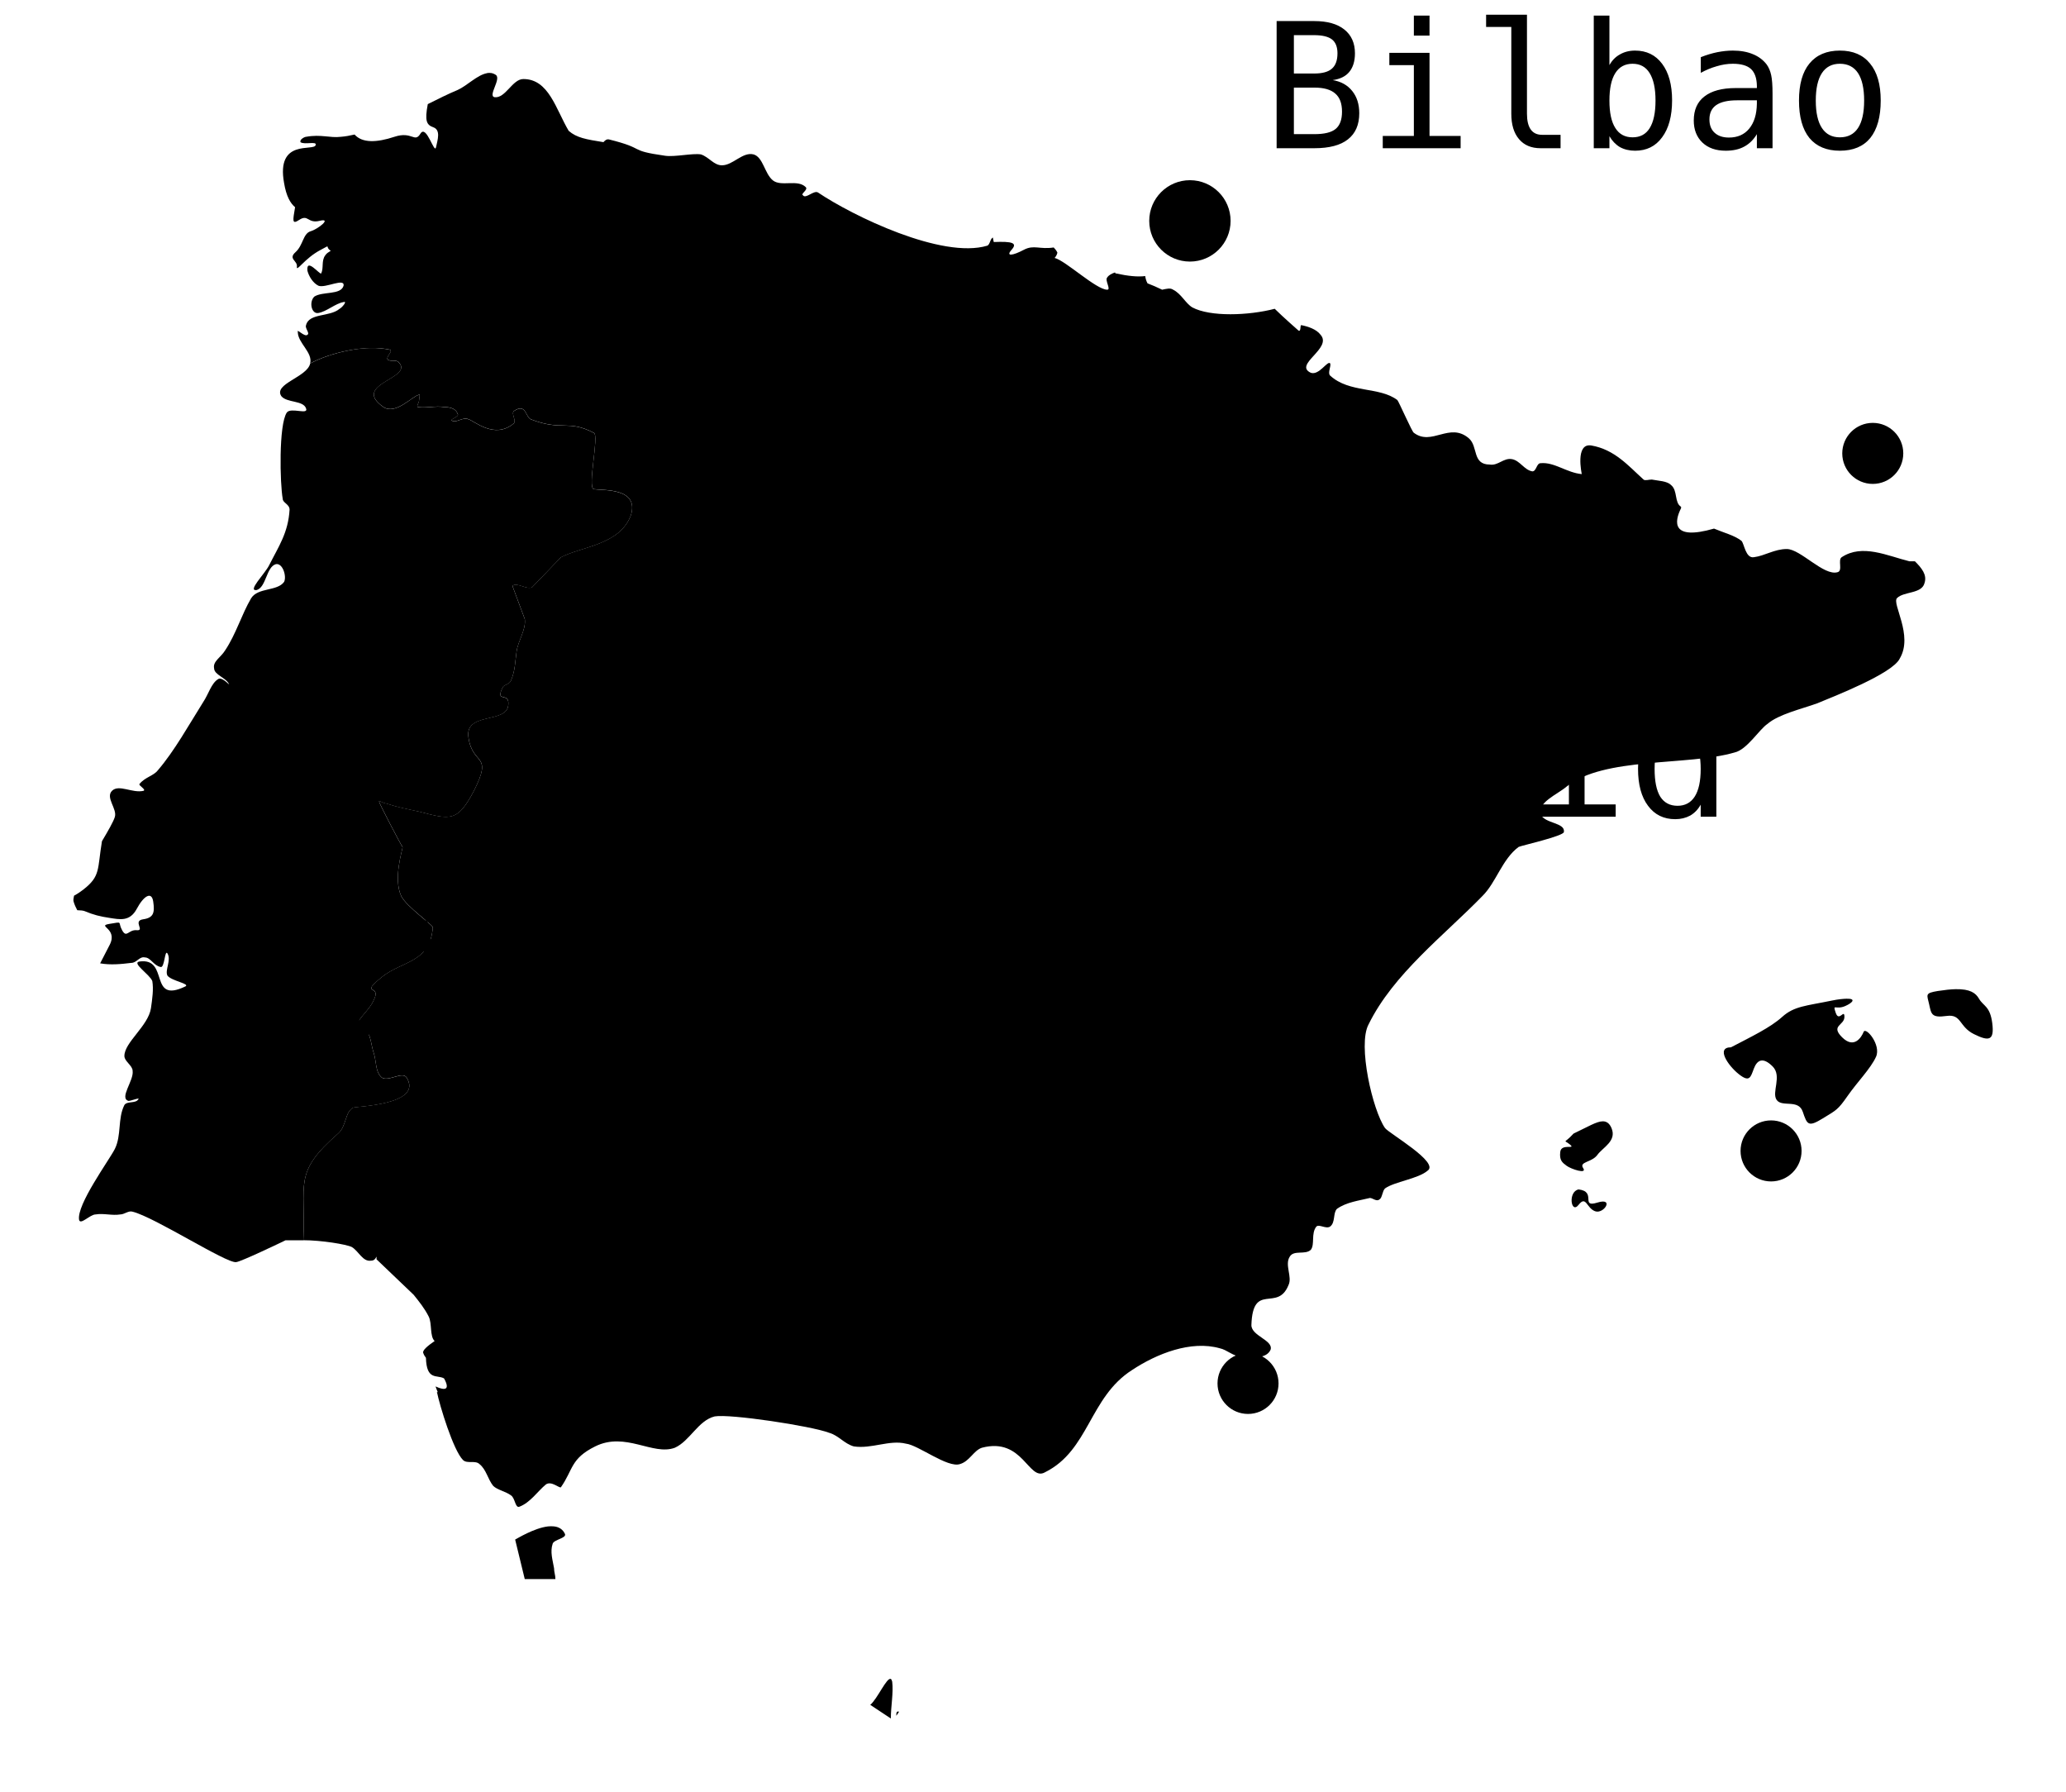
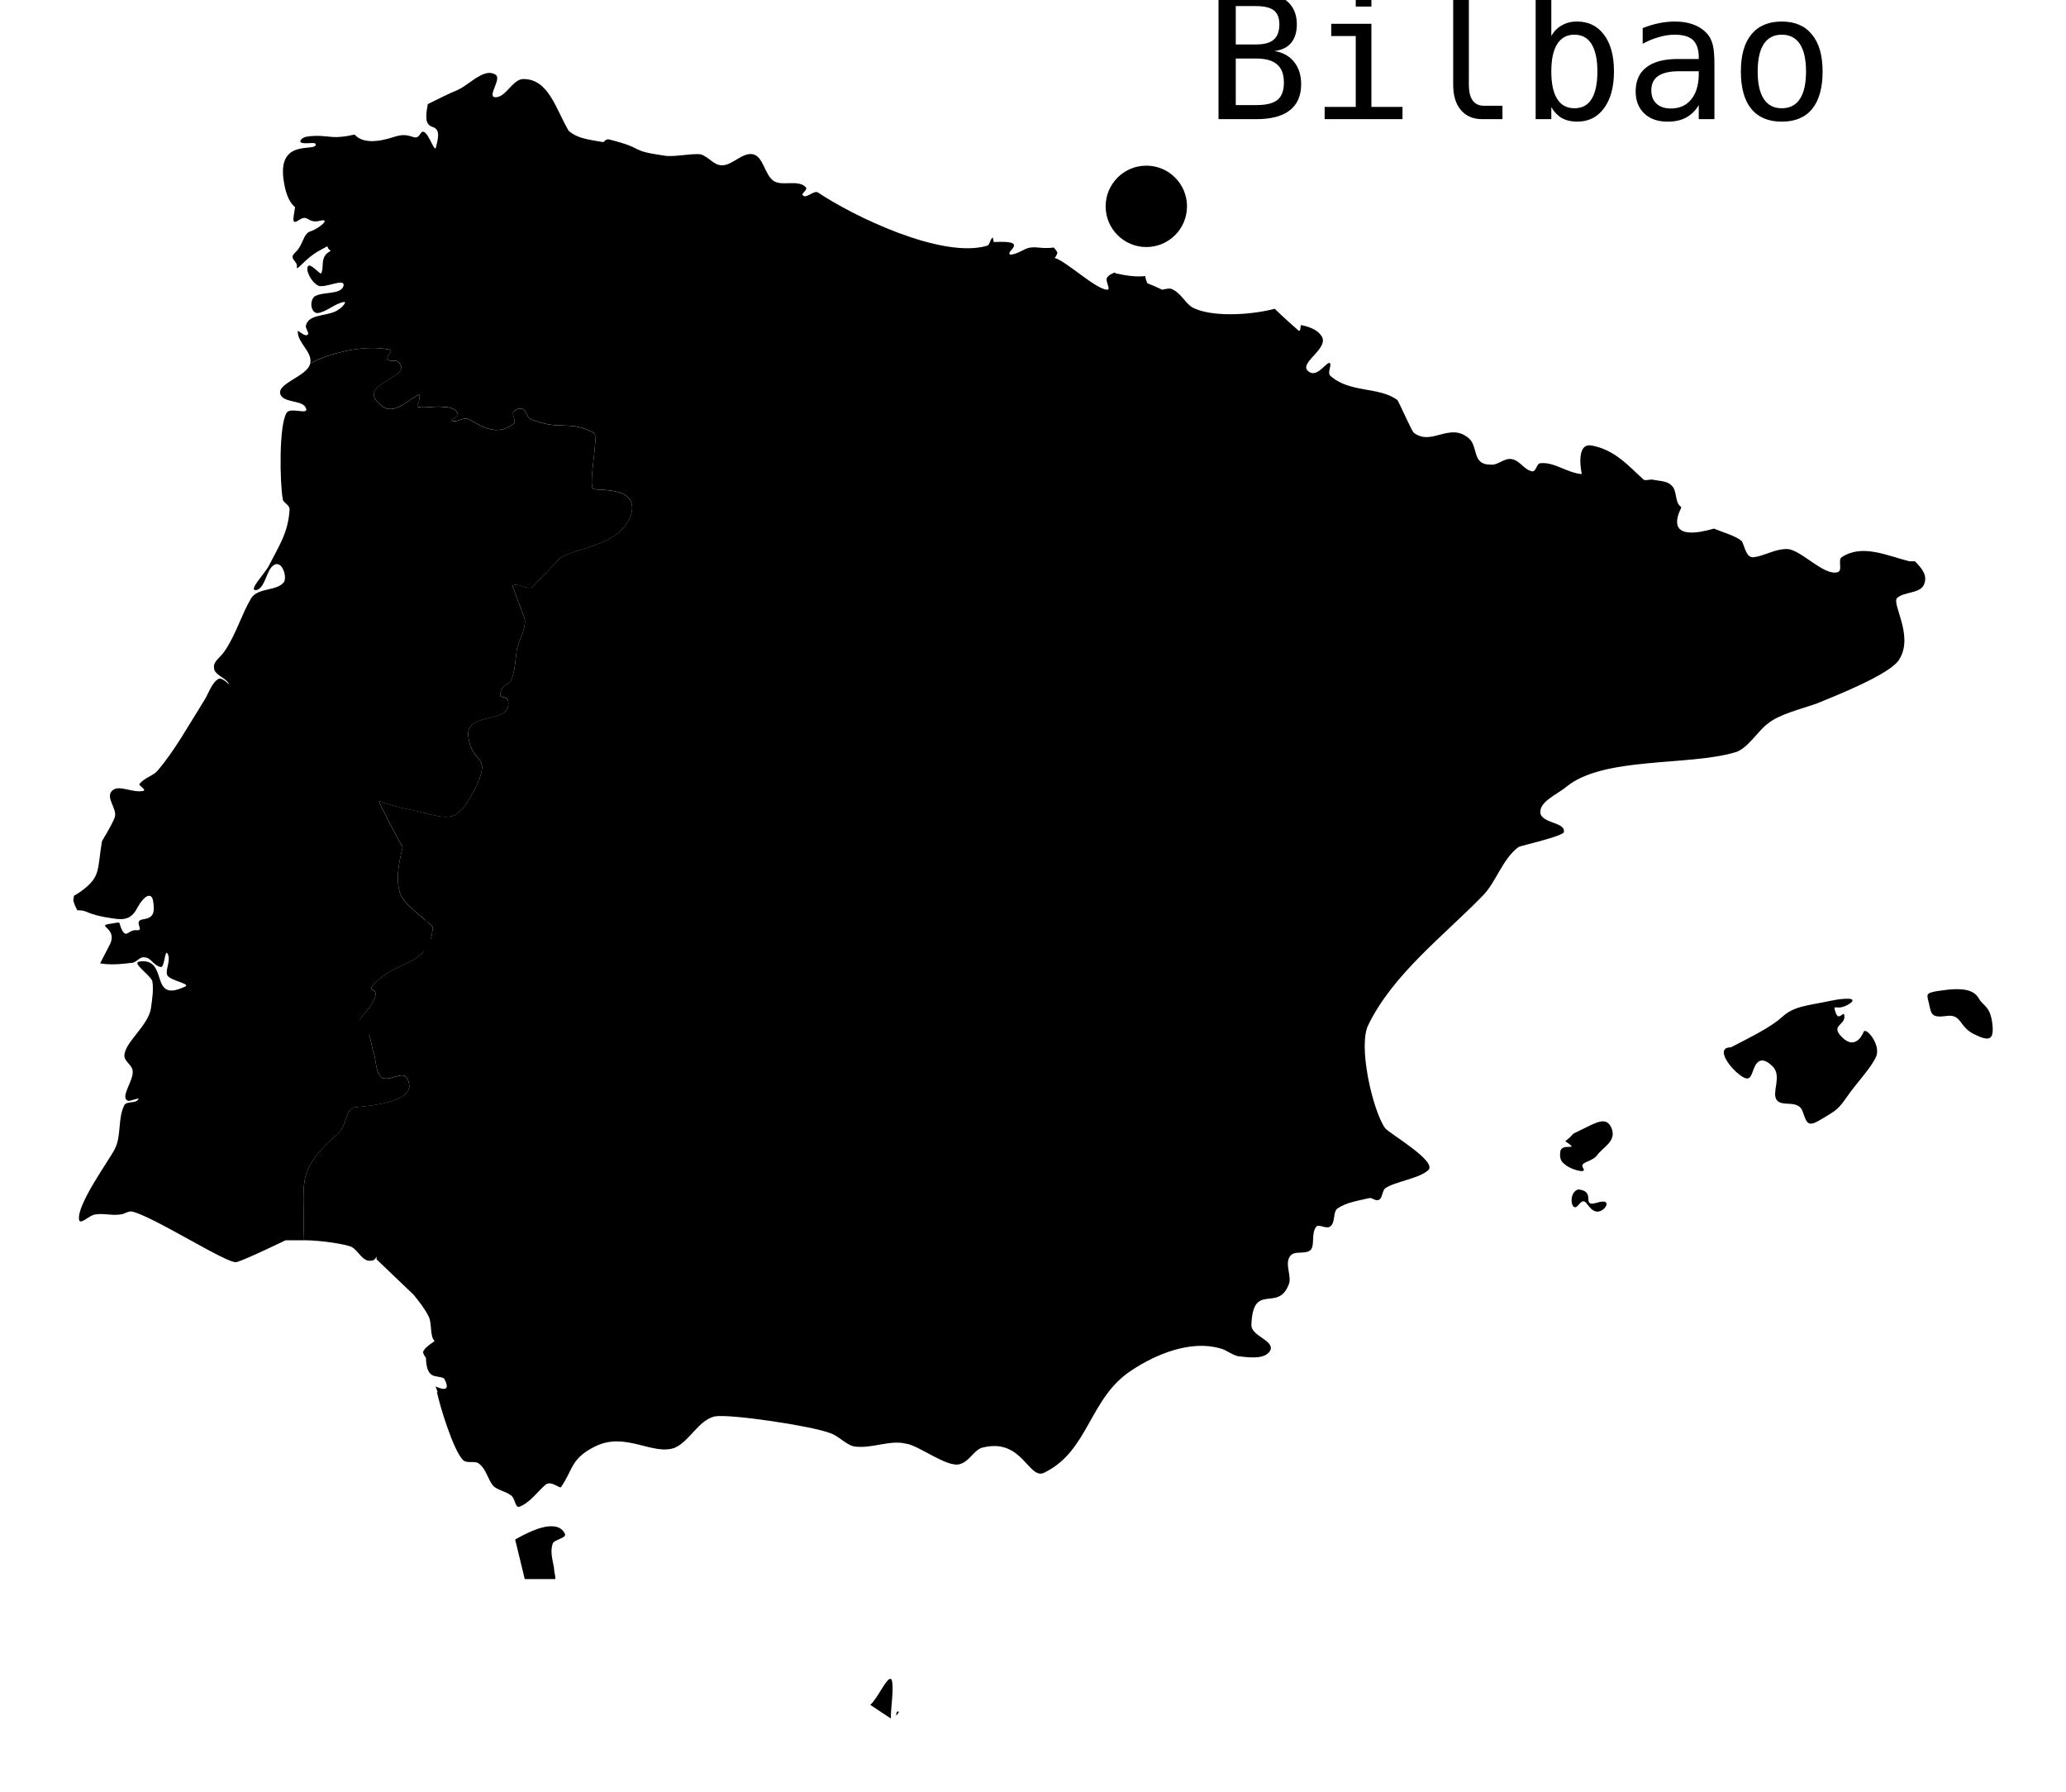
<svg viewBox="114.1 390.8 142.2 123.3" class="iberia" aria-hidden="true">
  <path class="iberia-coast" d="m 147.607,395.839 c -0.666,0.123 -1.376,0.874 -2.016,1.156 -0.62,0.256 -1.313,0.603 -2.047,0.969 -0.222,1.165 -0.081,1.431 0.378,1.594 0.524,0.186 0.301,0.855 0.189,1.375 -0.112,0.52 -0.659,-1.606 -1.071,-0.938 -0.412,0.669 -0.56,-0.19 -1.795,0.219 -1.214,0.401 -2.208,0.441 -2.74,-0.156 -0.33,0.077 -0.637,0.133 -0.945,0.156 -0.758,0.094 -1.352,-0.188 -2.394,0 -0.095,0 -0.473,0.187 -0.378,0.375 0.284,0.188 1.134,-0.095 1.039,0.188 -0.095,0.47 -2.741,-0.477 -2.173,2.625 0.15,0.894 0.423,1.378 0.756,1.656 -0.149,0.908 -0.235,1.218 0.283,0.875 0.635,-0.42 0.57,0.273 1.417,0.062 0.847,-0.21 -0.1,0.561 -0.63,0.719 -0.53,0.158 -0.51,0.965 -1.039,1.437 -0.53,0.473 0.147,0.58 0.094,1 -0.053,0.42 0.526,-0.578 1.638,-1.156 0.776,-0.403 0.242,-0.229 0.693,0.062 -0.148,0.093 -0.296,0.177 -0.378,0.312 -0.284,0.376 -0.094,0.874 -0.283,1.25 -0.095,0.094 -1.04,-1.127 -0.945,-0.188 0.095,0.376 0.377,0.843 0.756,1.031 0.474,0.188 1.827,-0.564 1.732,0 -0.189,0.658 -1.447,0.374 -2.016,0.75 -0.379,0.376 -0.19,1.219 0.283,1.125 0.568,-0.094 1.164,-0.656 1.732,-0.75 0.284,-0.094 -0.094,0.375 -0.283,0.469 -0.663,0.564 -2.11,0.279 -2.299,1.125 -0.095,0.188 0.284,0.562 0.094,0.656 -0.189,0.188 -0.756,-0.469 -0.661,-0.188 0,0.752 1.04,1.404 0.85,2.156 1.421,-0.752 3.807,-1.313 5.512,-0.938 0.189,0.094 -0.284,0.468 -0.189,0.656 0.189,0.188 0.566,-4.9e-4 0.756,0.188 1.137,1.128 -3.312,1.496 -1.039,3.094 0.852,0.564 1.983,-0.75 2.457,-0.844 0.095,-0.094 0,0.281 0,0.375 0,0.188 -0.189,0.375 -0.094,0.469 0.568,0.094 1.227,-0.094 1.795,0 0.379,0 0.85,0.093 0.945,0.469 0.189,0.188 -0.567,0.375 -0.378,0.469 0.284,0.188 0.755,-0.282 1.134,-0.094 0.379,0.094 1.792,1.409 3.118,0.281 0.189,-0.188 -0.189,-0.656 0,-0.844 0.852,-0.564 0.786,0.374 1.165,0.562 2.178,0.846 2.547,-0.002 4.346,0.937 0.379,0.188 -0.474,3.781 0,3.875 0.663,0.094 3.119,-0.099 2.551,1.781 -0.758,2.068 -3.398,2.154 -4.819,2.906 l -1.984,2.062 c -0.379,0.188 -1.07,-0.376 -1.354,-0.094 l 0.85,2.281 c 0.095,0.752 -0.472,1.498 -0.567,2.25 -0.095,0.658 -0.094,1.311 -0.378,1.969 -0.095,0.282 -0.472,0.281 -0.567,0.469 -0.568,1.128 0.473,0.279 0.378,1.219 -0.095,1.316 -3.024,0.464 -2.74,2.25 0.284,1.974 1.704,1.024 0.378,3.656 -1.137,2.162 -1.601,2.002 -3.779,1.438 -0.852,-0.188 -1.415,-0.281 -2.268,-0.562 -0.189,0 -0.567,-0.282 -0.472,-0.094 0,0.094 1.512,3 1.606,3.094 0,0.188 -0.663,2.153 -0.094,3.375 0.379,0.752 2.173,1.968 2.173,2.156 -0.189,2.444 -2.075,2.278 -3.496,3.406 -1.61,1.316 0.001,0.466 -0.567,1.594 -0.284,0.658 -0.944,1.123 -1.228,1.781 0,0.188 0.567,-4.9e-4 0.661,0.187 0.379,0.47 0.377,1.123 0.567,1.687 0.189,0.564 0.093,1.312 0.567,1.687 0.474,0.282 1.417,-0.47 1.701,0 1.137,1.88 -3.496,1.968 -3.685,2.062 -0.568,0.282 -0.471,1.311 -1.039,1.781 -3.126,2.726 -2.204,3.396 -2.394,7.344 1.231,0 2.96,0.281 3.338,0.469 0.474,0.282 0.755,1.032 1.323,0.938 0.189,0 0.283,-0.093 0.378,-0.281 v 0.188 l 2.551,2.437 c 0.379,0.47 0.755,0.936 1.039,1.5 0.241,0.478 0.063,1.366 0.409,1.687 -0.487,0.333 -0.845,0.642 -0.787,0.812 0.044,0.13 0.1,0.231 0.189,0.344 0.042,1.572 0.751,1.154 1.228,1.406 0.012,0.006 0.02,0.024 0.031,0.031 0.409,0.765 0.068,0.836 -0.598,0.531 0.043,0.143 0.105,0.271 0.157,0.406 -0.011,-0.005 -0.063,-0.037 -0.063,-0.031 0.189,0.94 1.132,4.03 1.795,4.687 0.284,0.282 0.85,-7.2e-4 1.134,0.281 0.474,0.376 0.566,1.03 0.945,1.5 0.284,0.282 0.849,0.374 1.228,0.656 0.284,0.188 0.283,0.875 0.567,0.781 0.758,-0.282 1.258,-1.061 1.827,-1.531 0.379,-0.282 0.945,0.282 1.039,0.188 0.852,-1.222 0.657,-1.967 2.362,-2.812 2.084,-1.034 3.965,0.658 5.48,0.094 1.042,-0.47 1.603,-1.874 2.74,-2.156 1.042,-0.188 6.643,0.655 7.874,1.125 0.663,0.188 1.038,0.75 1.701,0.938 1.231,0.188 2.454,-0.469 3.59,-0.188 0.852,0.094 2.864,1.688 3.716,1.406 0.663,-0.188 0.944,-0.937 1.512,-1.125 2.841,-0.752 3.21,2.345 4.346,1.687 3.031,-1.504 3.048,-5.151 5.984,-7.031 1.705,-1.128 4.058,-2.064 6.047,-1.5 0.474,0.094 0.944,0.562 1.417,0.562 0.758,0.094 1.795,0.189 2.079,-0.469 0.189,-0.658 -1.323,-0.936 -1.323,-1.687 0.095,-3.008 1.793,-0.87 2.551,-2.75 0.284,-0.564 -0.284,-1.405 0.094,-1.969 0.284,-0.47 1.07,-0.093 1.449,-0.469 0.284,-0.376 -9.1e-4,-1.124 0.378,-1.594 0.189,-0.188 0.661,0.188 0.945,0 0.379,-0.282 0.188,-0.937 0.472,-1.219 0.663,-0.47 1.51,-0.562 2.268,-0.75 0.189,0 0.472,0.282 0.661,0.094 0.189,-0.094 0.189,-0.562 0.378,-0.75 0.663,-0.47 2.266,-0.655 2.929,-1.219 0.852,-0.564 -2.645,-2.561 -2.929,-2.937 -0.852,-1.222 -1.892,-5.715 -1.134,-7.125 1.705,-3.478 5.19,-6.118 7.842,-8.844 0.947,-0.94 1.352,-2.529 2.488,-3.375 0.189,-0.094 3.118,-0.749 3.118,-1.031 0.095,-0.658 -1.322,-0.561 -1.606,-1.219 -0.189,-0.846 1.132,-1.342 1.795,-1.906 2.557,-2.068 8.339,-1.404 11.559,-2.344 0.852,-0.188 1.699,-1.593 2.268,-1.969 0.758,-0.658 2.36,-1.03 3.401,-1.406 1.137,-0.47 5.227,-2.06 5.701,-3.094 0.947,-1.598 -0.568,-3.78 -0.189,-4.156 0.474,-0.47 1.7,-0.279 1.89,-1.031 0.189,-0.564 -0.188,-1.03 -0.661,-1.5 h -0.378 c -1.515,-0.376 -3.241,-1.221 -4.661,-0.281 -0.284,0.188 0.095,0.937 -0.283,1.031 -0.947,0.282 -2.549,-1.594 -3.496,-1.594 -0.852,0 -1.51,0.469 -2.268,0.563 -0.568,0.094 -0.661,-0.937 -0.85,-1.125 -0.474,-0.376 -1.227,-0.562 -1.89,-0.844 -2.936,0.846 -2.741,-0.466 -2.268,-1.406 v -0.094 c -0.474,-0.282 -0.219,-1.124 -0.693,-1.5 -0.284,-0.282 -0.849,-0.281 -1.323,-0.375 -0.189,0 -0.472,0.094 -0.567,0 -1.042,-0.94 -1.98,-2.062 -3.59,-2.344 -1.137,-0.188 -0.661,1.969 -0.661,1.969 -1.042,-0.094 -1.887,-0.844 -2.835,-0.75 -0.284,0 -0.283,0.562 -0.567,0.562 -0.568,-0.094 -0.849,-0.75 -1.417,-0.844 -0.568,-0.094 -0.944,0.469 -1.512,0.375 -1.231,0 -0.786,-1.248 -1.449,-1.812 -1.326,-1.128 -2.548,0.565 -3.779,-0.375 -0.095,0 -1.039,-2.156 -1.134,-2.25 -1.231,-0.94 -3.304,-0.466 -4.63,-1.688 -0.189,-0.188 0.095,-0.656 0,-0.844 -0.189,-0.188 -0.755,0.844 -1.323,0.656 -1.231,-0.564 1.514,-1.685 0.661,-2.625 -0.284,-0.376 -0.849,-0.562 -1.323,-0.656 -0.095,0 4.6e-4,0.469 -0.189,0.375 0,0 -1.07,-0.936 -1.638,-1.5 -1.8,0.47 -4.438,0.564 -5.669,-0.094 -0.474,-0.282 -0.755,-0.937 -1.323,-1.219 -0.189,-0.141 -0.473,-0.059 -0.756,0 -0.348,-0.169 -0.702,-0.324 -1.008,-0.438 -0.099,-0.186 -0.141,-0.369 -0.157,-0.5 -0.528,0.064 -1.163,0.004 -2.047,-0.188 -0.013,-0.023 -0.02,-0.04 -0.032,-0.062 -0.216,0.075 -0.419,0.17 -0.535,0.344 -0.189,0.188 0.284,0.844 0,0.844 -0.758,0 -2.864,-1.999 -3.622,-2.187 0.095,-0.094 0.189,-0.281 0.189,-0.375 -0.064,-0.128 -0.155,-0.247 -0.252,-0.344 -0.967,0.149 -1.367,-0.203 -2.047,0.156 -0.794,0.42 -1.274,0.473 -0.85,0 0.424,-0.473 0.043,-0.584 -1.228,-0.531 -0.036,-0.12 -0.04,-0.206 -0.063,-0.312 -0.189,0.094 -0.189,0.469 -0.378,0.562 -3.126,0.94 -9.285,-2.058 -11.653,-3.656 -0.284,-0.188 -0.85,0.469 -1.039,0.188 -0.189,-0.094 0.378,-0.375 0.189,-0.562 -0.568,-0.564 -1.699,0.001 -2.268,-0.469 -0.568,-0.47 -0.66,-1.593 -1.323,-1.781 -0.758,-0.188 -1.416,0.75 -2.173,0.75 -0.568,0 -0.88,-0.562 -1.449,-0.75 -0.568,-0.094 -1.794,0.188 -2.457,0.094 -2.652,-0.376 -1.222,-0.467 -3.874,-1.125 -0.152,-0.03 -0.266,0.06 -0.378,0.188 -1.192,-0.192 -1.849,-0.3 -2.394,-0.781 -0.883,-1.488 -1.363,-3.562 -3.118,-3.562 -0.758,0 -1.227,1.344 -1.984,1.25 -0.474,-0.094 0.473,-1.249 0.094,-1.531 -0.213,-0.141 -0.408,-0.166 -0.63,-0.125 z m 101.097,63.031 c -0.335,0.006 -0.742,0.051 -1.228,0.125 -0.899,0.149 -0.748,0.238 -0.598,0.906 0.15,0.669 0.148,0.961 1.197,0.812 1.048,-0.149 0.841,0.73 1.89,1.25 1.048,0.52 1.41,0.439 1.26,-0.75 -0.15,-1.189 -0.614,-1.167 -0.913,-1.687 -0.225,-0.39 -0.602,-0.674 -1.606,-0.656 z m -7.496,0.656 c -0.221,0.006 -0.559,0.032 -1.008,0.125 -1.797,0.372 -2.609,0.382 -3.433,1.125 -0.824,0.743 -2.105,1.351 -3.527,2.094 -1.048,0 -0.213,1.249 0.535,1.844 0.749,0.594 0.815,0.219 1.039,-0.375 0.225,-0.594 0.617,-0.825 1.291,-0.156 0.674,0.669 -0.091,1.792 0.283,2.312 0.374,0.52 1.496,-0.079 1.795,0.812 0.3,0.892 0.381,1.063 1.354,0.469 0.973,-0.594 1.058,-0.597 1.732,-1.562 0.674,-0.966 1.578,-1.87 1.953,-2.687 0.374,-0.817 -0.701,-2.09 -0.85,-1.719 -0.15,0.371 -0.657,1.192 -1.48,0.375 -0.824,-0.817 0.157,-0.812 0.157,-1.406 0,-0.594 -0.374,0.387 -0.598,-0.281 -0.225,-0.669 -0.013,-0.172 0.661,-0.469 0.505,-0.223 0.758,-0.517 0.094,-0.5 z m -16.787,8.437 c -0.427,0 -1.033,0.379 -2.016,0.844 -0.674,0.743 -0.701,0.378 -0.252,0.75 0.449,0.371 -0.587,-0.094 -0.661,0.5 -0.075,0.594 0.141,0.746 0.441,0.969 0.3,0.223 1.433,0.602 1.134,0.156 -0.3,-0.446 0.602,-0.386 0.976,-0.906 0.374,-0.52 1.351,-0.952 0.976,-1.844 -0.14,-0.334 -0.342,-0.469 -0.598,-0.469 z m -1.669,4.687 c -0.749,0.149 -0.524,1.731 0,1.062 0.524,-0.669 0.535,0.215 1.134,0.438 0.599,0.223 1.356,-0.965 0.157,-0.594 -1.198,0.371 -0.018,-0.758 -1.291,-0.906 z m -70.927,23.188 c -0.963,0.112 -2.143,0.845 -2.268,0.906 l 0.661,2.719 h 2.11 c 0,-0.282 -0.094,-0.468 -0.094,-0.75 -0.095,-0.564 -0.284,-1.123 -0.094,-1.687 0.095,-0.282 0.945,-0.374 0.85,-0.656 -0.142,-0.329 -0.424,-0.497 -0.756,-0.531 -0.124,-0.013 -0.272,-0.016 -0.409,0 z m 23.59,10.5 c -0.28,-0.138 -0.92,1.37 -1.417,1.781 l 1.417,0.938 c 0,-0.846 0.189,-1.779 0.094,-2.531 -0.024,-0.094 -0.054,-0.168 -0.094,-0.188 z m 0.441,2.25 c -0.035,0.024 -0.063,0.093 -0.063,0.188 v 0.094 l 0.189,-0.281 c -0.047,0 -0.09,-0.024 -0.126,0 z" />
  <path class="pt-soon" d="m 139.574,414.749 c -1.452,0.035 -3.06,0.499 -4.126,1.062 -0.189,0.94 -2.552,1.404 -1.984,2.25 0.379,0.47 1.511,0.28 1.701,0.844 0.189,0.47 -1.039,-0.095 -1.323,0.281 -0.568,0.846 -0.473,4.904 -0.283,5.937 0,0.282 0.472,0.374 0.472,0.75 -0.095,1.598 -0.754,2.528 -1.417,3.844 -0.284,0.564 -1.513,1.781 -0.85,1.687 0.663,-0.188 0.66,-1.593 1.323,-1.781 0.474,-0.094 0.756,0.843 0.567,1.219 -0.474,0.658 -1.794,0.373 -2.268,1.125 -0.663,1.128 -1.037,2.466 -1.795,3.594 -0.284,0.47 -0.851,0.749 -0.756,1.219 0,0.47 0.85,0.655 1.039,1.125 -0.098,-0.08 -0.525,-0.528 -0.756,-0.375 -0.474,0.282 -0.66,1.03 -1.039,1.594 -0.947,1.504 -1.982,3.372 -3.118,4.687 -0.284,0.376 -0.881,0.468 -1.26,0.938 -0.095,0.094 0.473,0.375 0.283,0.469 -0.758,0.188 -1.7,-0.47 -2.173,0 -0.474,0.47 0.378,1.248 0.189,1.812 -0.091,0.301 -0.452,0.935 -0.882,1.656 -0.322,1.94 -0.09,2.394 -1.26,3.312 -0.181,0.142 -0.403,0.3 -0.661,0.438 -0.036,0.167 -0.063,0.303 -0.031,0.406 0.06,0.208 0.147,0.399 0.252,0.594 0.219,0.002 0.413,0.025 0.504,0.062 0.635,0.263 1.044,0.364 1.732,0.469 0.688,0.105 1.382,0.268 1.858,-0.625 0.477,-0.893 1.028,-1.236 1.134,-0.5 0.106,0.736 0.048,1.114 -0.693,1.219 -0.741,0.105 0.142,0.803 -0.441,0.75 -0.582,-0.052 -0.69,0.578 -1.008,0 -0.318,-0.578 0.103,-0.595 -0.85,-0.438 -0.953,0.158 0.582,0.282 0,1.438 -0.145,0.288 -0.382,0.746 -0.661,1.281 0.702,0.126 1.454,0.054 2.142,-0.031 0.379,0 0.566,-0.469 0.945,-0.375 0.379,0 0.597,0.562 1.071,0.656 0.284,0.094 0.283,-1.219 0.472,-0.938 0.284,0.47 -0.189,1.155 0,1.531 0.284,0.376 1.607,0.562 1.228,0.75 -2.557,1.222 -1.066,-2.001 -3.15,-1.719 -0.568,0.094 0.692,0.874 0.882,1.344 0.095,0.564 2.5e-4,1.217 -0.094,1.875 -0.189,1.222 -1.827,2.341 -1.827,3.281 0,0.376 0.567,0.655 0.567,1.031 0.095,0.658 -0.946,1.874 -0.283,2.062 0.189,0 0.851,-0.282 0.661,-0.094 -0.189,0.282 -0.755,0.093 -0.945,0.375 -0.474,0.94 -0.188,2.091 -0.661,3.031 -0.379,0.752 -2.646,3.841 -2.457,4.875 0.095,0.376 0.755,-0.375 1.134,-0.375 0.568,-0.094 1.132,0.094 1.701,0 0.284,0 0.566,-0.281 0.85,-0.188 1.515,0.376 6.455,3.563 7.118,3.469 0.284,0 3.212,-1.406 3.401,-1.5 h 1.228 c 0.189,-3.948 -0.732,-4.618 2.394,-7.344 0.568,-0.47 0.471,-1.499 1.039,-1.781 0.189,-0.094 4.822,-0.183 3.685,-2.062 -0.284,-0.47 -1.227,0.282 -1.701,0 -0.474,-0.376 -0.377,-1.124 -0.567,-1.687 -0.189,-0.564 -0.188,-1.217 -0.567,-1.687 -0.095,-0.188 -0.661,4.9e-4 -0.661,-0.187 0.284,-0.658 0.944,-1.123 1.228,-1.781 0.568,-1.128 -1.043,-0.278 0.567,-1.594 1.421,-1.128 3.307,-0.962 3.496,-3.406 0,-0.188 -1.794,-1.404 -2.173,-2.156 -0.568,-1.222 0.094,-3.187 0.094,-3.375 -0.095,-0.094 -1.606,-3 -1.606,-3.094 -0.095,-0.188 0.283,0.094 0.472,0.094 0.852,0.282 1.415,0.375 2.268,0.562 2.178,0.564 2.643,0.724 3.779,-1.438 1.326,-2.632 -0.094,-1.682 -0.378,-3.656 -0.284,-1.786 2.645,-0.934 2.74,-2.25 0.095,-0.94 -0.946,-0.091 -0.378,-1.219 0.095,-0.188 0.472,-0.187 0.567,-0.469 0.284,-0.658 0.283,-1.311 0.378,-1.969 0.095,-0.752 0.662,-1.498 0.567,-2.25 l -0.85,-2.281 c 0.284,-0.282 0.975,0.282 1.354,0.094 l 1.984,-2.062 c 1.421,-0.752 4.061,-0.838 4.819,-2.906 0.568,-1.88 -1.888,-1.687 -2.551,-1.781 -0.474,-0.094 0.379,-3.687 0,-3.875 -1.8,-0.94 -2.168,-0.092 -4.346,-0.937 -0.379,-0.188 -0.313,-1.126 -1.165,-0.562 -0.189,0.188 0.189,0.656 0,0.844 -1.326,1.128 -2.739,-0.187 -3.118,-0.281 -0.379,-0.188 -0.85,0.282 -1.134,0.094 -0.189,-0.094 0.567,-0.281 0.378,-0.469 -0.095,-0.376 -0.566,-0.469 -0.945,-0.469 -0.568,-0.094 -1.227,0.094 -1.795,0 -0.095,-0.094 0.094,-0.281 0.094,-0.469 0,-0.094 0.095,-0.469 0,-0.375 -0.474,0.094 -1.604,1.408 -2.457,0.844 -2.273,-1.598 2.176,-1.966 1.039,-3.094 -0.189,-0.188 -0.566,4.9e-4 -0.756,-0.188 -0.095,-0.188 0.378,-0.562 0.189,-0.656 -0.426,-0.094 -0.902,-0.137 -1.386,-0.125 z" />
-   <g class="allies">
-     <circle class="ally" cx="143" cy="408" r="2.1" />
-     <circle class="ally" cx="243" cy="422" r="2.1" />
-     <circle class="ally" cx="236" cy="470" r="2.1" />
-     <circle class="ally" cx="200" cy="486" r="2.1" />
-     <circle class="ally" cx="166" cy="479" r="2.1" />
-     <circle class="ally" cx="216" cy="446" r="2.1" />
-   </g>
  <g class="plants">
-     <circle class="plant" cx="190" cy="452" r="2.8" />
-     <circle class="plant" cx="196" cy="406" r="2.8" />
+     <circle class="plant" cx="186" cy="446" r="2.8" />
+     <circle class="plant" cx="193" cy="405" r="2.8" />
  </g>
  <g class="map-labels" font-family="JetBrains Mono, monospace">
-     <text class="map-label" x="190" y="447">Madrid</text>
-     <text class="map-label" x="201" y="401">Bilbao</text>
+     <text class="map-label" x="186" y="440">Madrid</text>
+     <text class="map-label" x="197" y="399">Bilbao</text>
    <text class="map-label pt-label" x="133" y="462">Lisboa</text>
  </g>
</svg>
